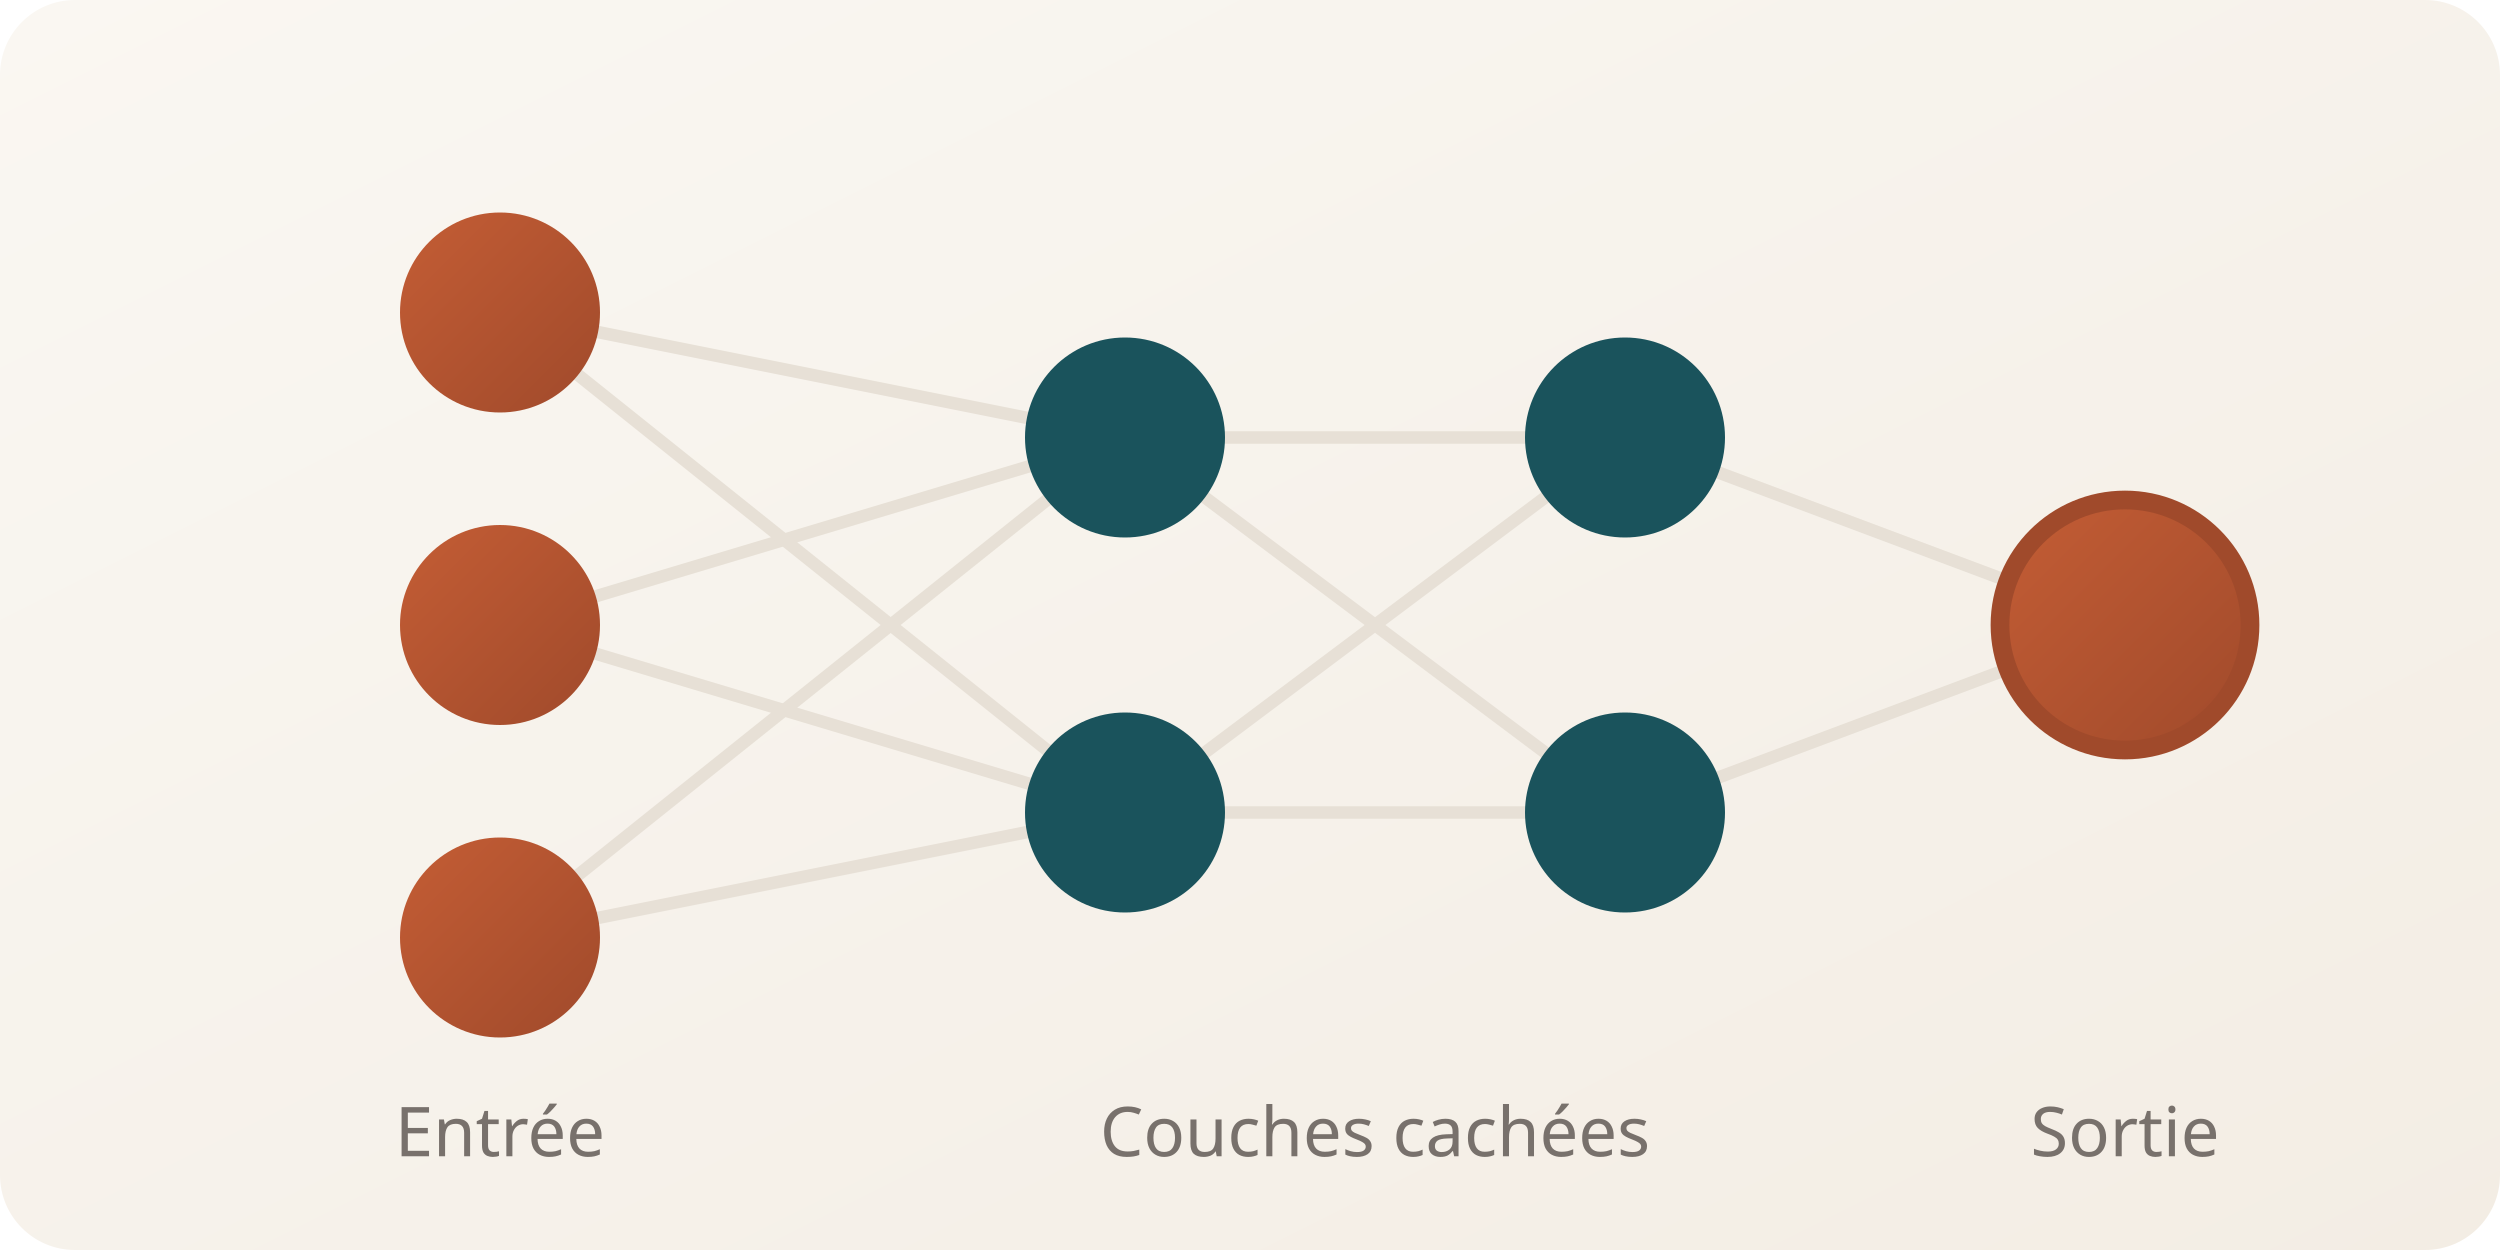
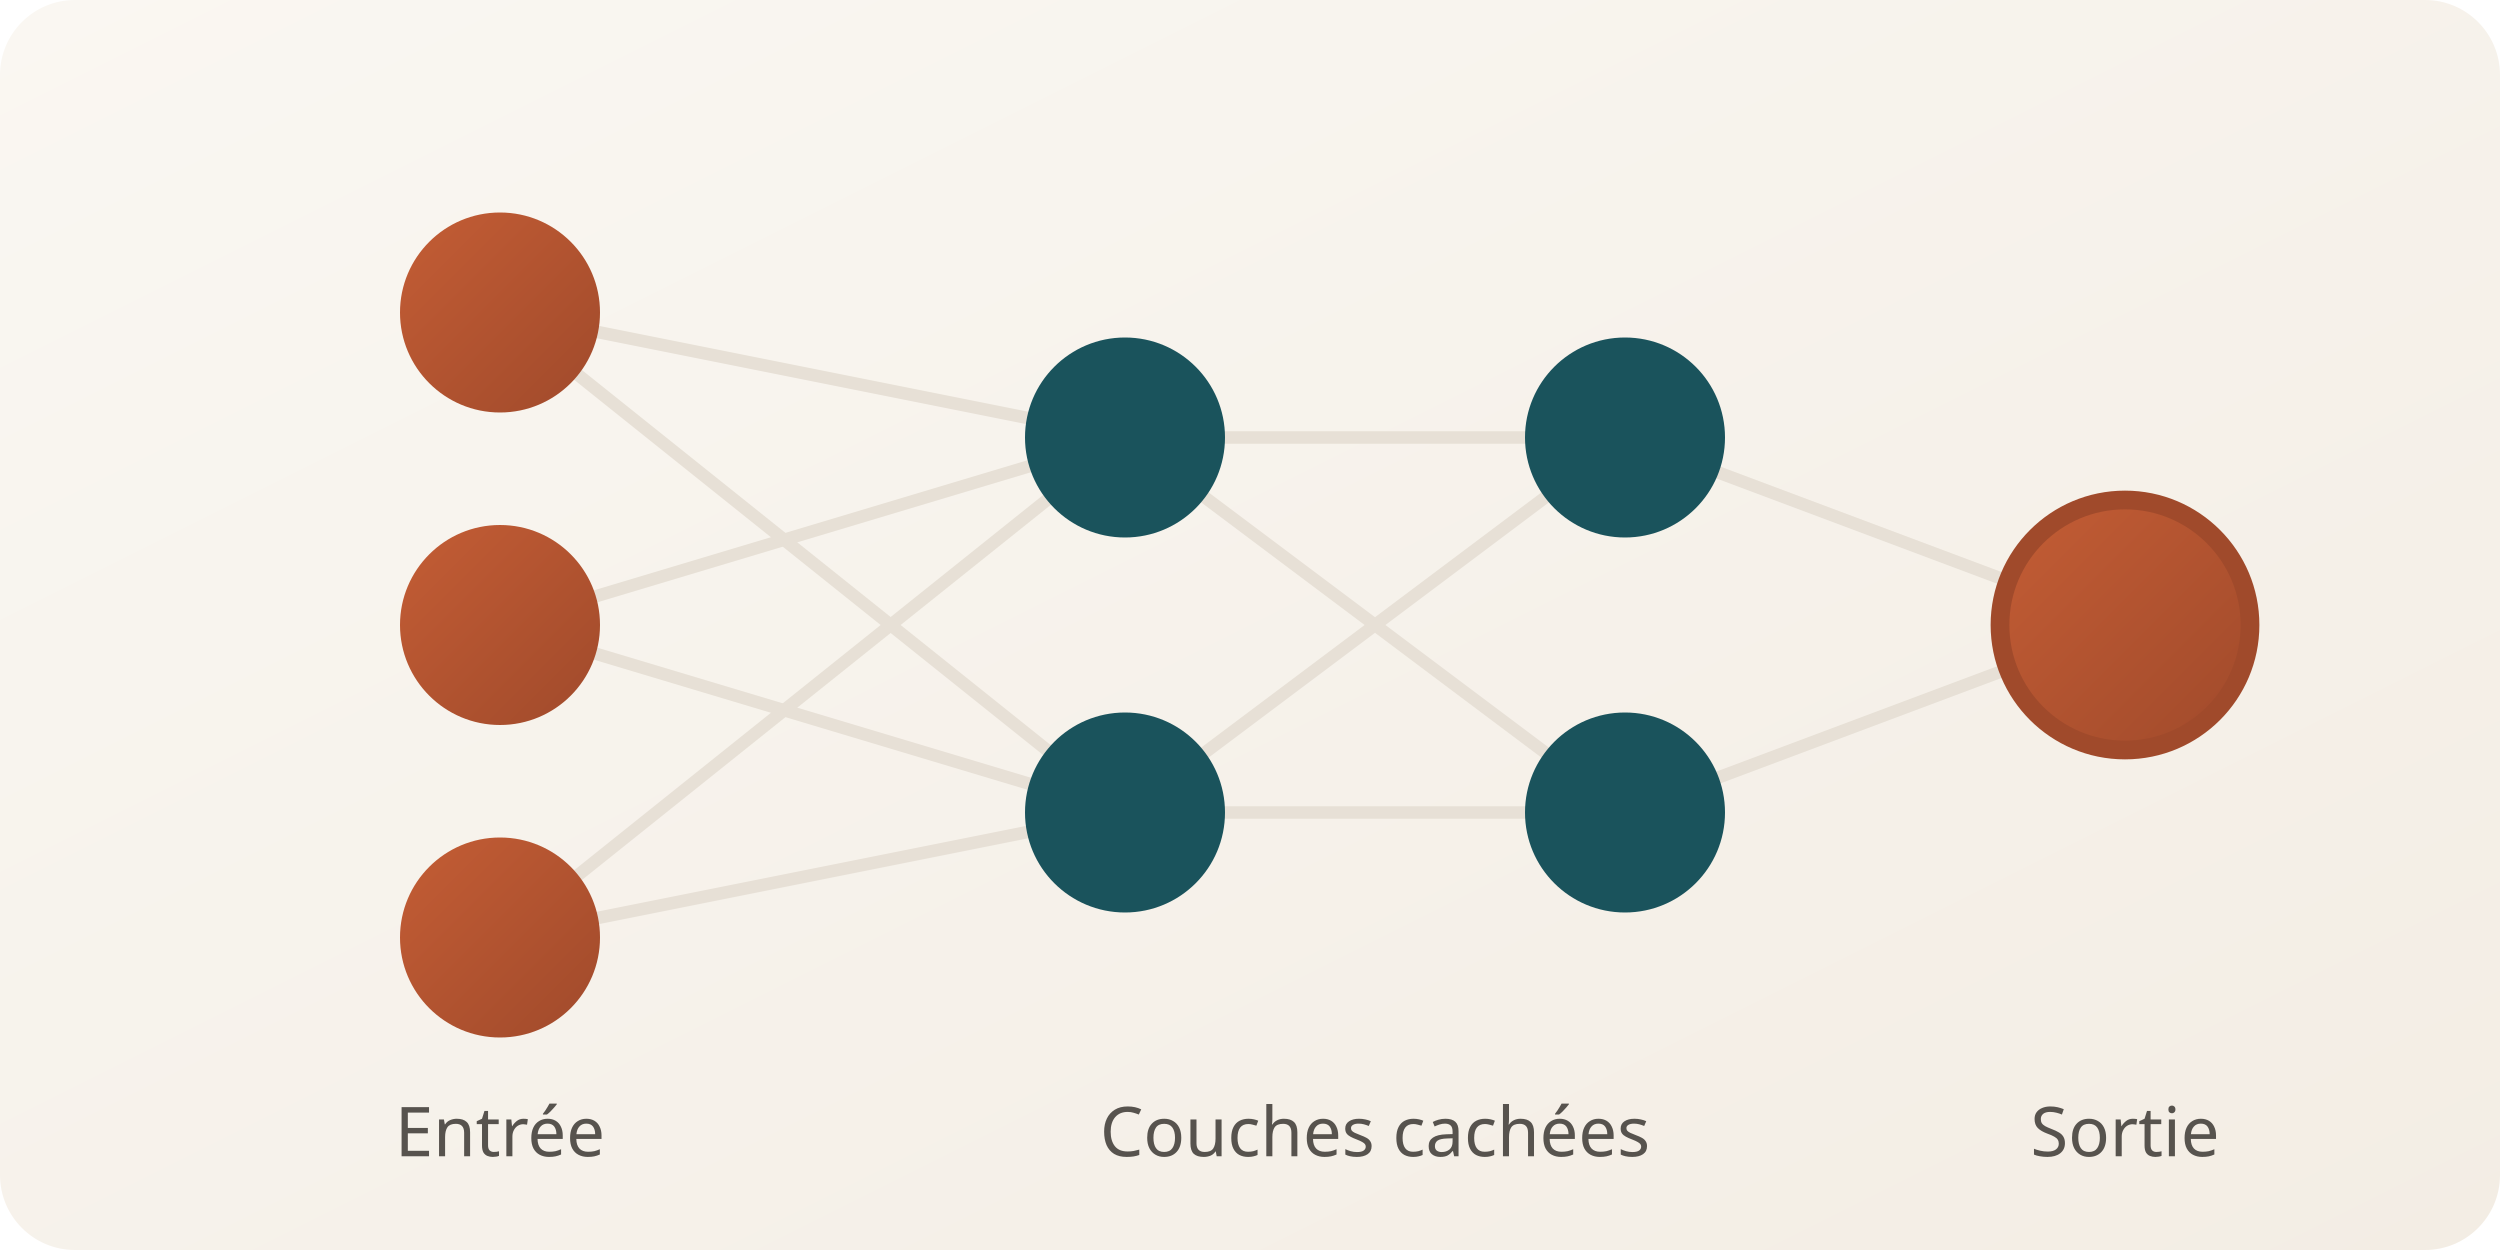
<svg xmlns="http://www.w3.org/2000/svg" viewBox="0 0 400 200">
  <defs>
    <linearGradient id="bgGradient" x1="0%" y1="0%" x2="100%" y2="100%">
      <stop offset="0%" style="stop-color:#FAF7F2;stop-opacity:1" />
      <stop offset="100%" style="stop-color:#F3EDE4;stop-opacity:1" />
    </linearGradient>
    <linearGradient id="nodeGradient" x1="0%" y1="0%" x2="100%" y2="100%">
      <stop offset="0%" style="stop-color:#C45D35;stop-opacity:1" />
      <stop offset="100%" style="stop-color:#A04A2B;stop-opacity:1" />
    </linearGradient>
  </defs>
  <rect width="400" height="200" fill="url(#bgGradient)" rx="12" />
  <g stroke="#E7E0D6" stroke-width="2" fill="none">
    <line x1="80" y1="50" x2="180" y2="70" />
    <line x1="80" y1="100" x2="180" y2="70" />
    <line x1="80" y1="150" x2="180" y2="70" />
    <line x1="80" y1="50" x2="180" y2="130" />
    <line x1="80" y1="100" x2="180" y2="130" />
    <line x1="80" y1="150" x2="180" y2="130" />
    <line x1="180" y1="70" x2="260" y2="70" />
    <line x1="180" y1="70" x2="260" y2="130" />
    <line x1="180" y1="130" x2="260" y2="70" />
    <line x1="180" y1="130" x2="260" y2="130" />
    <line x1="260" y1="70" x2="340" y2="100" />
    <line x1="260" y1="130" x2="340" y2="100" />
  </g>
  <circle cx="80" cy="50" r="16" fill="url(#nodeGradient)" />
  <circle cx="80" cy="100" r="16" fill="url(#nodeGradient)" />
  <circle cx="80" cy="150" r="16" fill="url(#nodeGradient)" />
  <circle cx="180" cy="70" r="16" fill="#1A535C" />
  <circle cx="180" cy="130" r="16" fill="#1A535C" />
  <circle cx="260" cy="70" r="16" fill="#1A535C" />
  <circle cx="260" cy="130" r="16" fill="#1A535C" />
  <circle cx="340" cy="100" r="20" fill="url(#nodeGradient)" stroke="#A04A2B" stroke-width="3" />
-   <text x="80" y="185" text-anchor="middle" font-family="Outfit, sans-serif" font-size="11" fill="#78716C">Entrée</text>
-   <text x="220" y="185" text-anchor="middle" font-family="Outfit, sans-serif" font-size="11" fill="#78716C">Couches cachées</text>
-   <text x="340" y="185" text-anchor="middle" font-family="Outfit, sans-serif" font-size="11" fill="#78716C">Sortie</text>
+   <text x="80" y="185" text-anchor="middle" font-family="Outfit, sans-serif" font-size="11" fill="#57534E">Entrée</text>
+   <text x="220" y="185" text-anchor="middle" font-family="Outfit, sans-serif" font-size="11" fill="#57534E">Couches cachées</text>
+   <text x="340" y="185" text-anchor="middle" font-family="Outfit, sans-serif" font-size="11" fill="#57534E">Sortie</text>
</svg>
